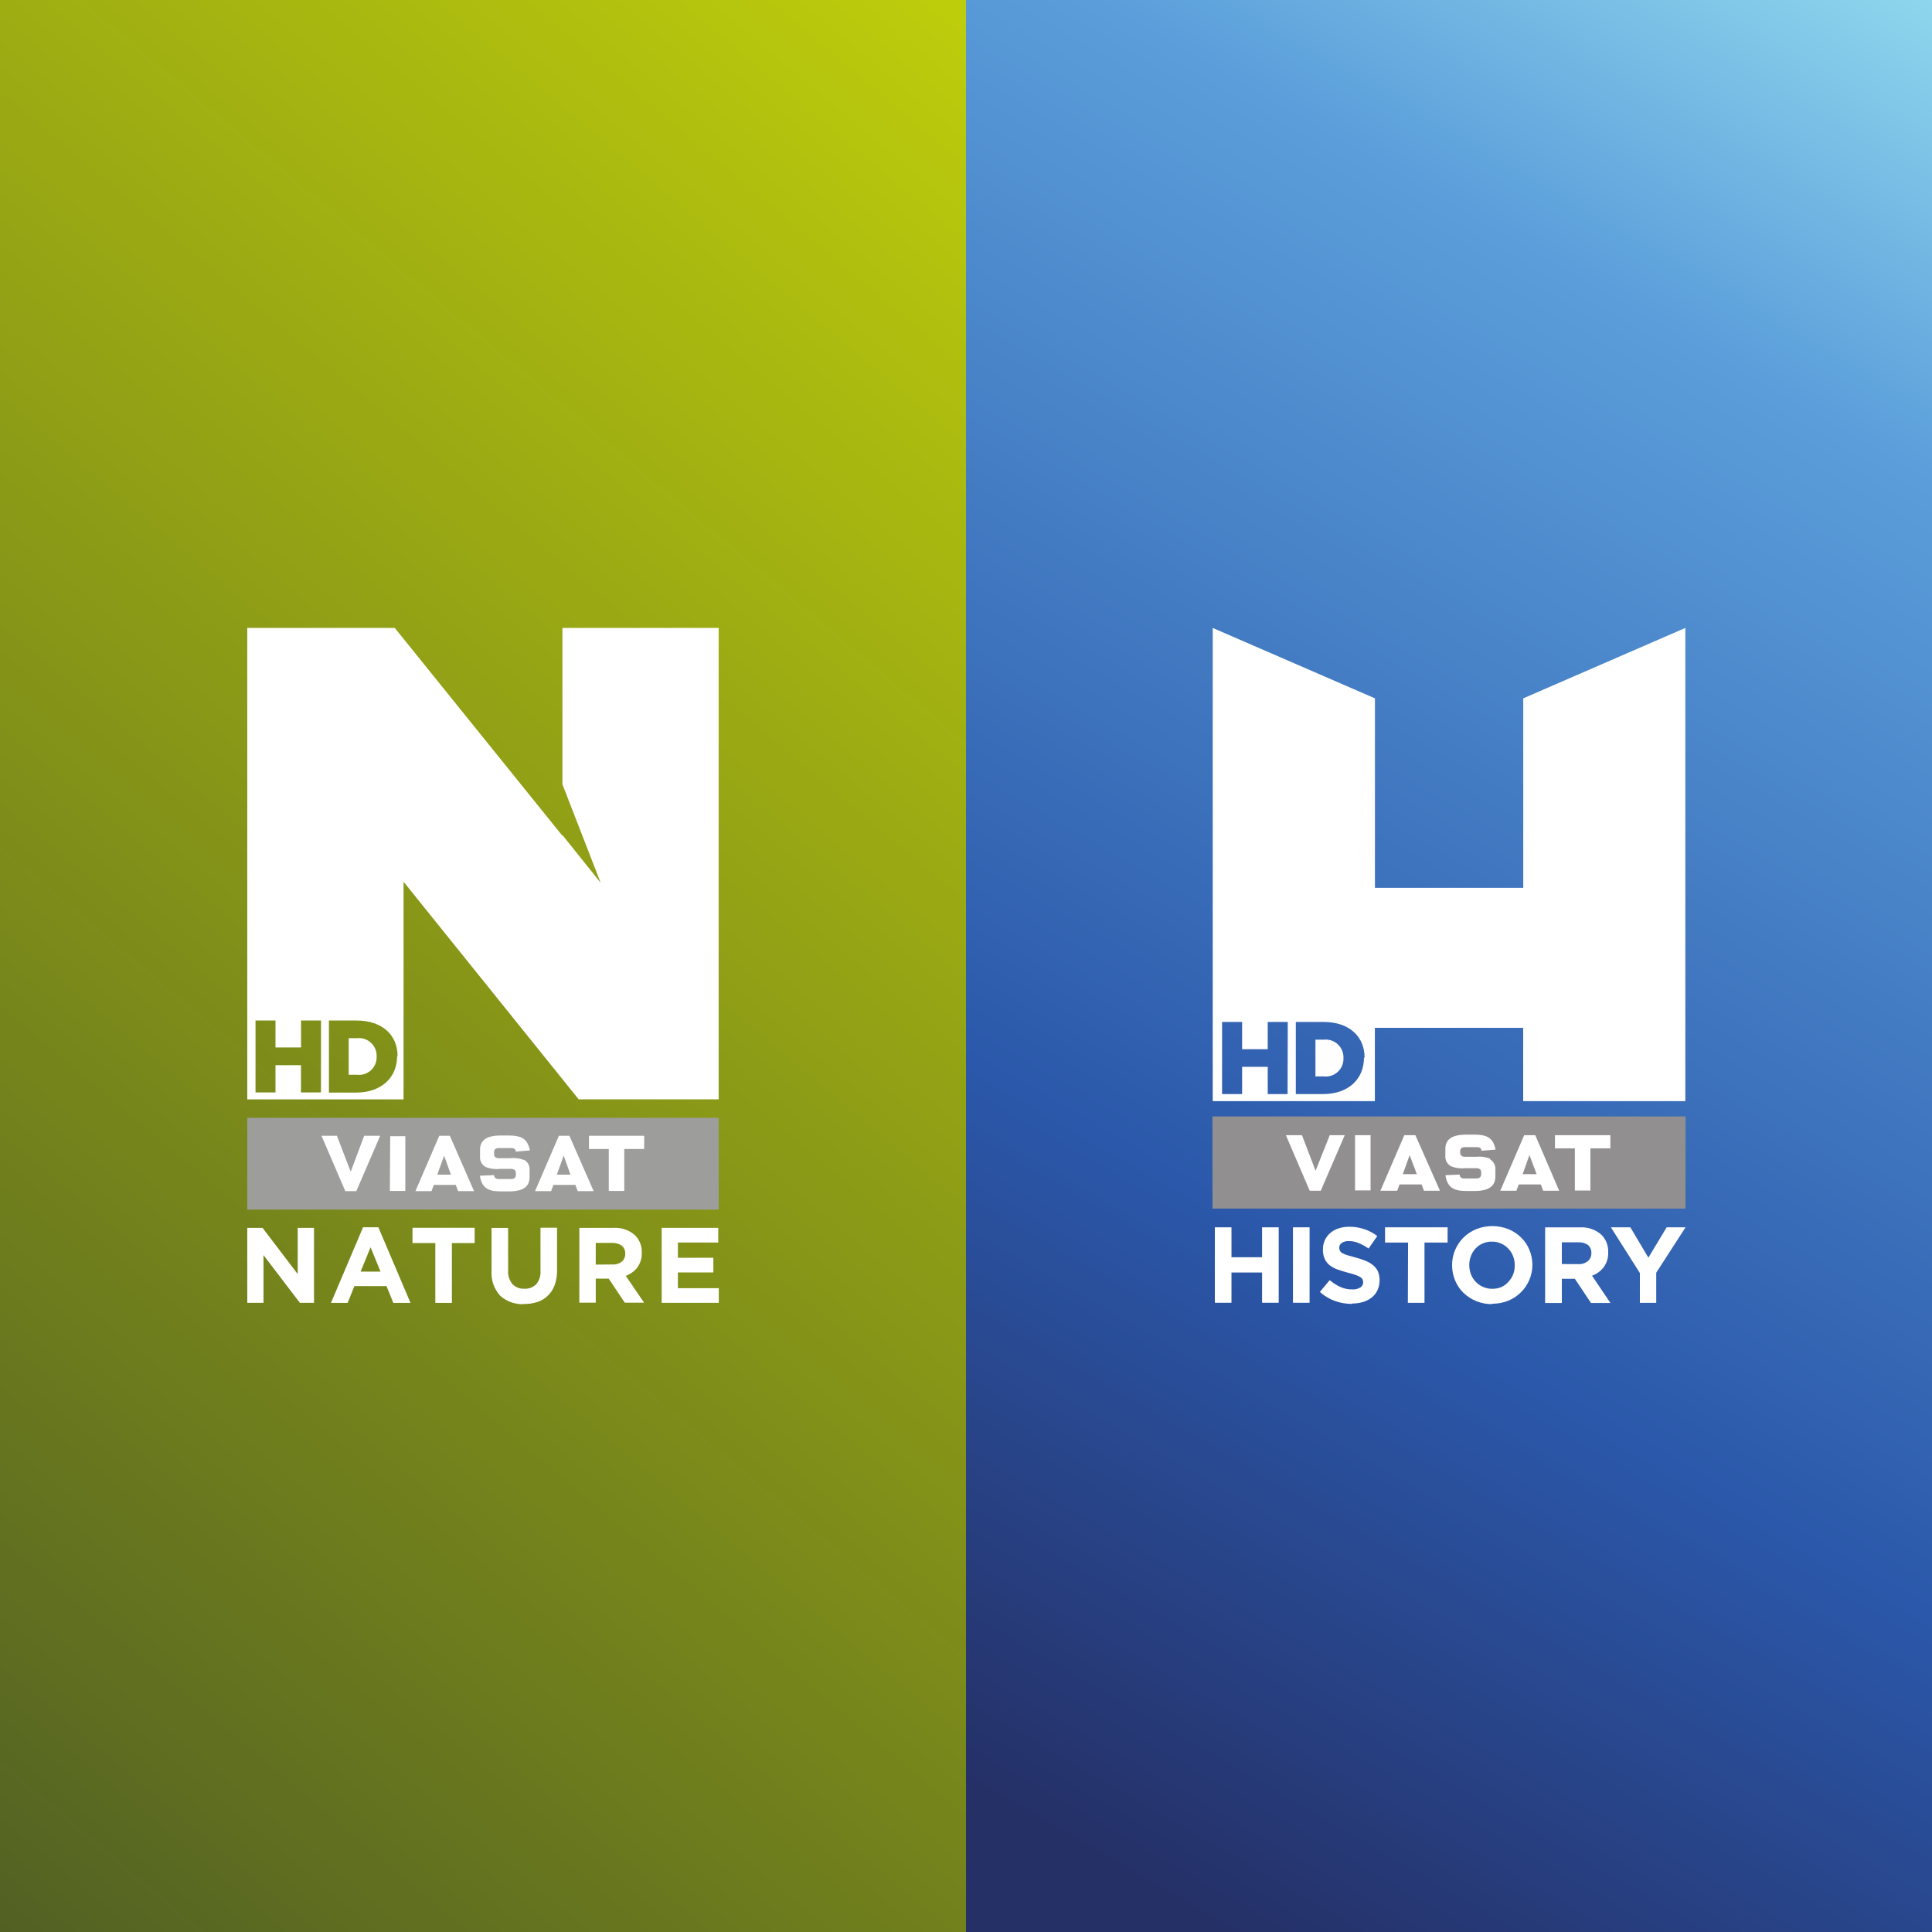
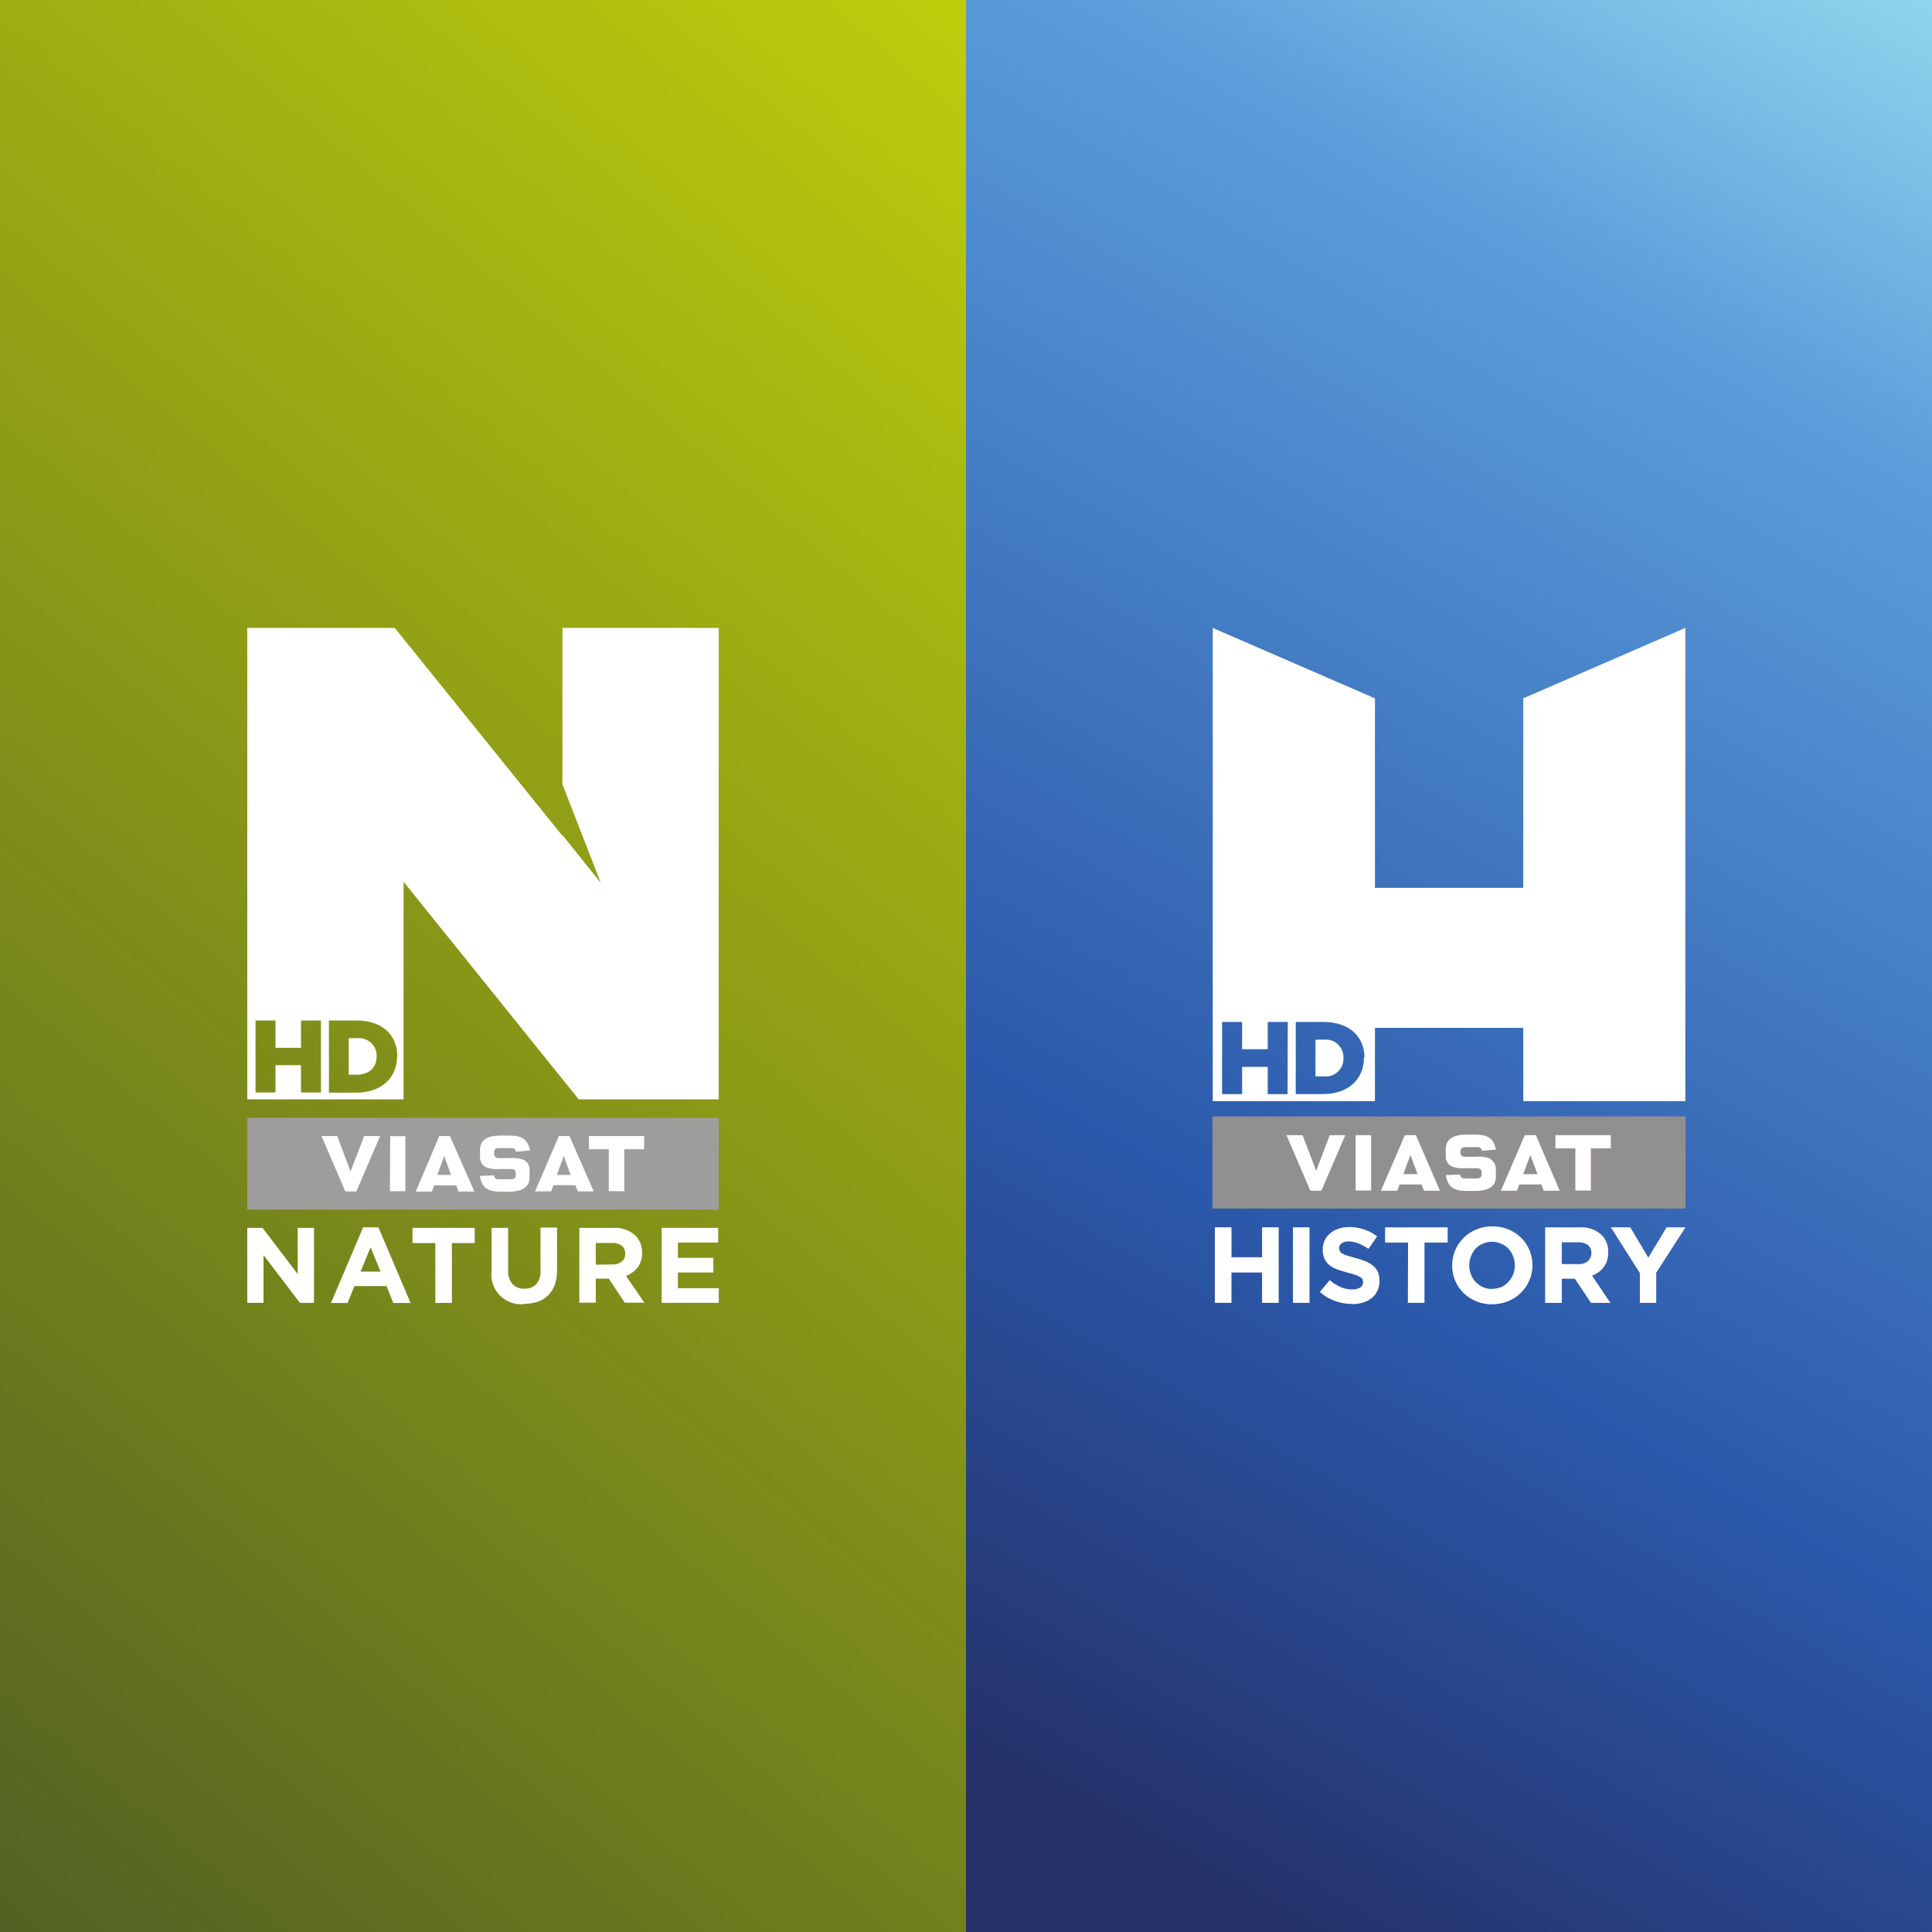
<svg xmlns="http://www.w3.org/2000/svg" viewBox="0 0 283.46 283.46">
  <defs>
    <style>.cls-1{fill:url(#linear-gradient);}.cls-2{fill:#9d9d9c;}.cls-3{fill:#fff;}.cls-4{fill:url(#linear-gradient-2);}.cls-5{fill:#918f90;}</style>
    <linearGradient id="linear-gradient" x1="-28.2" y1="259.8" x2="169.94" y2="23.67" gradientUnits="userSpaceOnUse">
      <stop offset="0" stop-color="#526123" />
      <stop offset="1" stop-color="#becd0b" />
    </linearGradient>
    <linearGradient id="linear-gradient-2" x1="291.68" y1="4.75" x2="133.51" y2="278.72" gradientUnits="userSpaceOnUse">
      <stop offset="0" stop-color="#8ed6ed" />
      <stop offset="0.19" stop-color="#5b9edb" />
      <stop offset="0.65" stop-color="#2b58aa" />
      <stop offset="0.94" stop-color="#253067" />
      <stop offset="1" stop-color="#253067" />
    </linearGradient>
  </defs>
  <g id="Layer_2" data-name="Layer 2">
    <g id="Viasat">
      <g id="viasathd">
        <g id="logo">
          <rect class="cls-1" width="141.73" height="283.46" />
-           <path class="cls-2" d="M36.28,164h69.17v13.47H36.28V164Z" />
-           <path class="cls-3" d="M76.91,170.2a4.47,4.47,0,0,0-2.1-.27h-1.6c-.51,0-.72-.2-.72-.69v-.1a.35.35,0,0,1,0-.07c0-.44.24-.63.71-.63H75a.83.83,0,0,1,.52.14l0,0a.56.56,0,0,1,.15.38l2.07-.17c0-.2-.09-.4-.14-.56-.4-1.19-1.22-1.63-2.88-1.63H73.43c-2,0-3,.68-3,2.08v1a1.61,1.61,0,0,0,.84,1.55,4.37,4.37,0,0,0,2.1.27h1.6c.51,0,.72.2.72.68v.11c0,.48-.21.7-.72.7H73.19a.72.72,0,0,1-.55-.18.6.6,0,0,1-.14-.4l-2.09.09c.25,1.67,1.08,2.3,3,2.3H74.7c2.05,0,3-.69,3-2.1v-1a1.6,1.6,0,0,0-.84-1.56m17.65-3.5h-8.1v1.94h2.91v6.15h2.27v-6.15h2.92Zm-30.35,5.7,1-2.78,1,2.78Zm1.84-5.7H64.45l-3.5,8.12h2.36l.34-.91h3.22l.34.91h2.34Zm15.7,5.7,1-2.79,1,2.79Zm1.84-5.7H82l-3.5,8.12h2.36l.34-.91h3.22l.34.91h2.34Zm-32.11,5.21-2-5.21H47.17l3.49,8.12h1.62l3.5-8.12H53.43l-1.95,5.21Zm5.77,2.88h2.27V166.7H57.25Z" />
+           <path class="cls-2" d="M36.28,164h69.17v13.48H36.28V164Z" />
+           <path class="cls-3" d="M76.91,170.2a4.4,4.4,0,0,0-2.1-.28H73.22c-.51,0-.72-.2-.72-.68v-.17c0-.44.24-.63.72-.63H75a.86.86,0,0,1,.53.14l0,0a.53.53,0,0,1,.15.39l2.08-.17c0-.2-.1-.4-.15-.56-.4-1.19-1.22-1.63-2.88-1.63H73.43c-2,0-3,.68-3,2.08v1a1.6,1.6,0,0,0,.84,1.55,4.3,4.3,0,0,0,2.09.28h1.6c.51,0,.72.2.72.68v.11c0,.49-.21.71-.72.71H73.19a.74.74,0,0,1-.56-.18.68.68,0,0,1-.14-.4l-2.08.09c.24,1.67,1.08,2.31,3,2.31H74.7c2,0,3-.69,3-2.11v-1a1.58,1.58,0,0,0-.84-1.55m17.65-3.5h-8.1v1.94h2.91v6.15h2.27v-6.15h2.92Zm-30.34,5.7,1-2.78,1,2.78Zm1.84-5.7H64.45L61,174.82h2.36l.34-.91h3.23l.34.91h2.33Zm15.7,5.7,1-2.79,1,2.79Zm1.84-5.7H82l-3.5,8.12h2.36l.34-.91h3.23l.34.91h2.34Zm-32.12,5.21-1.95-5.21H47.17l3.49,8.12h1.62l3.5-8.12H53.43l-2,5.21Zm5.77,2.88h2.27V166.7H57.25Z" />
          <path class="cls-3" d="M36.28,180.15h2.24l5.16,6.78v-6.78h2.39v11H44l-5.34-7v7H36.28v-11Z" />
-           <path class="cls-3" d="M55.83,186.57,54.37,183l-1.46,3.57Zm-2.56-6.51h2.24l4.72,11.1H57.71l-1-2.47H52l-1,2.47H48.56Z" />
-           <path class="cls-3" d="M63.87,182.38H60.52v-2.24h9.12v2.24H66.3v8.78H63.87Z" />
-           <path class="cls-3" d="M76.89,191.34a4.81,4.81,0,0,1-3.5-1.23,4.88,4.88,0,0,1-1.27-3.66v-6.29h2.43v6.23a2.86,2.86,0,0,0,.63,2,2.22,2.22,0,0,0,1.74.69,2.31,2.31,0,0,0,1.75-.65,2.79,2.79,0,0,0,.63-2v-6.3h2.43v6.21a6.39,6.39,0,0,1-.34,2.19,4.21,4.21,0,0,1-1,1.56,4,4,0,0,1-1.52.93,6.14,6.14,0,0,1-2,.3" />
-           <path class="cls-3" d="M89.87,185.52a2,2,0,0,0,1.38-.43,1.45,1.45,0,0,0,.48-1.14v0a1.42,1.42,0,0,0-.51-1.19,2.21,2.21,0,0,0-1.4-.4H87.41v3.18ZM85,180.15h5a4.35,4.35,0,0,1,3.21,1.12,3.44,3.44,0,0,1,.95,2.51v0a3.48,3.48,0,0,1-.65,2.18,3.81,3.81,0,0,1-1.7,1.23l2.69,3.94H91.67l-2.36-3.53h-1.9v3.53H85Z" />
-           <path class="cls-3" d="M97.08,180.15h8.3v2.15H99.46v2.24h5.2v2.15h-5.2V189h6v2.15H97.08Z" />
-           <path class="cls-3" d="M52.35,152.32H51.16v5.37h1.19A2.59,2.59,0,0,0,55.26,155v0A2.6,2.6,0,0,0,52.35,152.32Z" />
-           <path class="cls-3" d="M82.52,92.13h0v22.95l5.61,14.44-5.61-7v.11L57.92,92.13H36.28v69.17H59.21V129.37L84.9,161.29h20.54V92.13ZM47.09,160.28H44.16v-4H40.42v4H37.49V149.73h2.93v3.95h3.75v-3.95h2.93ZM58.26,155c0,3-2.22,5.3-6,5.3h-4V149.73h4.07c3.77,0,6,2.16,6,5.21Z" />
+           <path class="cls-3" d="M55.83,186.57,54.37,183l-1.47,3.57Zm-2.55-6.5h2.24l4.72,11.1H57.71l-1-2.48H52l-1,2.48H48.56Z" />
+           <path class="cls-3" d="M63.87,182.38H60.52v-2.23h9.13v2.23H66.3v8.78H63.87Z" />
+           <path class="cls-3" d="M76.89,191.34a4.36,4.36,0,0,1-4.77-4.89v-6.3h2.43v6.23a2.85,2.85,0,0,0,.63,2,2.2,2.2,0,0,0,1.74.69,2.29,2.29,0,0,0,1.75-.65,2.8,2.8,0,0,0,.63-2v-6.31h2.43v6.21a6.3,6.3,0,0,1-.34,2.19,4.26,4.26,0,0,1-1,1.56,3.91,3.91,0,0,1-1.52.92,6,6,0,0,1-2,.31" />
+           <path class="cls-3" d="M89.87,185.52a2,2,0,0,0,1.37-.43,1.44,1.44,0,0,0,.49-1.14v0a1.45,1.45,0,0,0-.51-1.19,2.22,2.22,0,0,0-1.4-.39H87.41v3.18ZM85,180.15h5a4.31,4.31,0,0,1,3.21,1.12,3.4,3.4,0,0,1,1,2.51v0a3.51,3.51,0,0,1-.65,2.18,3.89,3.89,0,0,1-1.71,1.23l2.69,3.94H91.67l-2.35-3.53H87.41v3.53H85Z" />
+           <path class="cls-3" d="M97.08,180.15h8.29v2.15H99.46v2.25h5.2v2.15h-5.2V189h6v2.15H97.08Z" />
+           <path class="cls-3" d="M52.35,152.32H51.16v5.36h1.19c1.75,0,2.91-1,2.91-2.66v0A2.6,2.6,0,0,0,52.35,152.32Z" />
+           <path class="cls-3" d="M82.52,92.13h0v22.94l5.62,14.45-5.62-7v.11L57.92,92.13H36.28v69.16H59.21V129.37L84.9,161.29h20.55V92.13ZM47.09,160.28H44.16v-4H40.42v4H37.49V149.73h2.93v4h3.74v-4h2.93ZM58.26,155c0,3.05-2.22,5.31-6,5.31h-4V149.73h4.08c3.76,0,5.95,2.16,5.95,5.21Z" />
        </g>
        <g id="logo-2" data-name="logo">
          <rect class="cls-4" x="141.73" width="141.73" height="283.46" />
          <path class="cls-5" d="M177.89,177.32H247.3V163.8H177.89Z" />
-           <path class="cls-3" d="M218.66,170a4.53,4.53,0,0,0-2.11-.28h-1.6c-.51,0-.72-.21-.72-.69V169a.14.14,0,0,1,0-.06c0-.44.24-.63.71-.63h1.74a.83.83,0,0,1,.53.14h0l0,0a.61.61,0,0,1,.14.39l2.08-.17a3.84,3.84,0,0,0-.15-.57h0c-.4-1.18-1.22-1.63-2.89-1.63h-1.27c-2.05,0-3.06.68-3.06,2.09v1a1.61,1.61,0,0,0,.84,1.56,4.36,4.36,0,0,0,2.11.28h1.6c.5,0,.71.2.71.68v.11c0,.49-.21.71-.71.71h-1.75a.72.72,0,0,1-.56-.17.63.63,0,0,1-.14-.4l-2.09.09c.25,1.69,1.1,2.32,3,2.32h1.27c2.06,0,3.06-.69,3.06-2.11v-1a1.62,1.62,0,0,0-.84-1.57m17.71-3.51h-8.13v1.94h2.92v6.18h2.28v-6.18h2.93Zm-30.45,5.72,1-2.79,1.05,2.79Zm1.84-5.72h-1.62l-3.51,8.15H205l.34-.92h3.23l.35.92h2.35Zm15.74,5.72,1-2.8,1.05,2.8Zm1.85-5.72h-1.62l-3.51,8.15h2.36l.35-.92h3.24l.34.92h2.35Zm-32.23,5.22-2-5.22h-2.36l3.5,8.15h1.62l3.52-8.15H195.1Zm5.79,2.89h2.28v-8.11h-2.28Z" />
-           <path class="cls-3" d="M178.24,180.07h2.44v4.39h4.49v-4.39h2.44v11.07h-2.44V186.7h-4.49v4.44h-2.44Z" />
-           <path class="cls-3" d="M189.7,180.07h2.44v11.07H189.7Z" />
-           <path class="cls-3" d="M198.35,191.31a7.46,7.46,0,0,1-2.48-.43,6.58,6.58,0,0,1-2.22-1.33l1.44-1.73a6.93,6.93,0,0,0,1.56,1,4.19,4.19,0,0,0,1.75.36,2.09,2.09,0,0,0,1.18-.28.87.87,0,0,0,.42-.77v0a.87.87,0,0,0-.09-.41.76.76,0,0,0-.33-.34,3.06,3.06,0,0,0-.68-.32,11.46,11.46,0,0,0-1.13-.33c-.56-.15-1.07-.31-1.52-.47a4.25,4.25,0,0,1-1.16-.62,2.56,2.56,0,0,1-.73-.93,3.17,3.17,0,0,1-.26-1.38v0a3.17,3.17,0,0,1,.28-1.37,3,3,0,0,1,.79-1.05,3.36,3.36,0,0,1,1.22-.68,4.83,4.83,0,0,1,1.56-.24,6.59,6.59,0,0,1,2.24.36,6.4,6.4,0,0,1,1.88,1l-1.27,1.83a8.09,8.09,0,0,0-1.46-.8,3.68,3.68,0,0,0-1.42-.29,1.75,1.75,0,0,0-1.07.28.85.85,0,0,0-.36.69v0a1,1,0,0,0,.11.46.86.86,0,0,0,.37.35,3.33,3.33,0,0,0,.74.3l1.18.33a11.47,11.47,0,0,1,1.5.5,4,4,0,0,1,1.11.67,2.54,2.54,0,0,1,.68.9,3.22,3.22,0,0,1,.23,1.25v0a3.44,3.44,0,0,1-.3,1.46,3.06,3.06,0,0,1-.84,1.08,3.81,3.81,0,0,1-1.27.66,5.38,5.38,0,0,1-1.64.23" />
-           <path class="cls-3" d="M206.59,182.31h-3.38v-2.24h9.18v2.24H209v8.84h-2.44Z" />
-           <path class="cls-3" d="M218.94,189.09a3.48,3.48,0,0,0,1.36-.26,3.15,3.15,0,0,0,1-.75A3.44,3.44,0,0,0,222,187a3.57,3.57,0,0,0,.24-1.34v0a3.63,3.63,0,0,0-.24-1.35,3.34,3.34,0,0,0-1.75-1.86,3.27,3.27,0,0,0-1.36-.28,3.2,3.2,0,0,0-1.35.27,3,3,0,0,0-1.05.74,3.42,3.42,0,0,0-.68,1.1,3.56,3.56,0,0,0-.24,1.33v0a3.64,3.64,0,0,0,.24,1.34,3.23,3.23,0,0,0,.7,1.11,3.39,3.39,0,0,0,1.07.75,3.23,3.23,0,0,0,1.34.28m0,2.25a6,6,0,0,1-4.22-1.67,5.51,5.51,0,0,1-1.21-1.81,5.65,5.65,0,0,1-.44-2.23v0a5.56,5.56,0,0,1,.44-2.23,5.66,5.66,0,0,1,3.1-3.06,6.41,6.41,0,0,1,4.72,0,5.8,5.8,0,0,1,1.86,1.22,5.4,5.4,0,0,1,1.22,1.81,5.7,5.7,0,0,1,.44,2.22v0a5.62,5.62,0,0,1-1.67,4,5.53,5.53,0,0,1-1.86,1.24,6.06,6.06,0,0,1-2.37.45" />
-           <path class="cls-3" d="M231.61,185.47A2,2,0,0,0,233,185a1.44,1.44,0,0,0,.48-1.15v0a1.42,1.42,0,0,0-.5-1.19,2.23,2.23,0,0,0-1.41-.39h-2.42v3.19Zm-4.91-5.39h5.06A4.36,4.36,0,0,1,235,181.2a3.42,3.42,0,0,1,.95,2.53v0a3.41,3.41,0,0,1-.66,2.19,3.74,3.74,0,0,1-1.71,1.25l2.7,4h-2.85l-2.37-3.55h-1.91v3.55H226.7Z" />
-           <path class="cls-3" d="M240.6,186.78l-4.25-6.71h2.85l2.65,4.45,2.68-4.45h2.77L243,186.73v4.42H240.6Z" />
-           <path class="cls-3" d="M194.19,152.54H193v5.39h1.19a2.6,2.6,0,0,0,2.92-2.68v0A2.61,2.61,0,0,0,194.19,152.54Z" />
-           <path class="cls-3" d="M223.49,102.46v27.8H201.73v-27.8L177.93,92.13v69.43h23.79V150.8h21.76v10.76h23.79V92.13Zm-34.58,58.06H186v-4h-3.76v4h-2.94V149.94h2.94v4H186v-4h2.94Zm11.21-5.32c0,3.05-2.22,5.32-6,5.32h-4V149.94h4.09c3.78,0,6,2.17,6,5.22Z" />
+           <path class="cls-3" d="M218.66,170a4.51,4.51,0,0,0-2.11-.28H215c-.51,0-.72-.2-.72-.69V169s0-.05,0-.06c0-.44.24-.63.71-.63h1.74a.82.82,0,0,1,.53.14h0l0,0a.57.57,0,0,1,.14.39l2.08-.17a3.16,3.16,0,0,0-.15-.57h0c-.39-1.18-1.22-1.63-2.88-1.63h-1.27c-2,0-3.06.69-3.06,2.09v1a1.62,1.62,0,0,0,.84,1.56,4.38,4.38,0,0,0,2.11.28h1.61c.5,0,.71.2.71.68v.11c0,.49-.22.71-.71.71h-1.75a.75.75,0,0,1-.56-.18.64.64,0,0,1-.14-.4c-.2,0-1.87.09-2.09.09.25,1.69,1.1,2.32,3,2.32h1.27c2.06,0,3.06-.69,3.06-2.11v-1a1.62,1.62,0,0,0-.84-1.56m17.71-3.51h-8.13v1.94h2.92v6.18h2.28v-6.18h2.93Zm-30.45,5.72,1.05-2.79,1.05,2.79Zm1.85-5.72h-1.62l-3.51,8.15H205l.34-.92h3.23l.35.92h2.35Zm15.74,5.72,1.05-2.8,1.05,2.8Zm1.86-5.72h-1.63l-3.5,8.15h2.36l.34-.92h3.24l.34.92h2.35Zm-32.23,5.23-2-5.23h-2.36l3.5,8.15h1.62l3.51-8.15H195.1Zm5.78,2.89h2.28v-8.12h-2.28Z" />
+           <path class="cls-3" d="M178.24,180.07h2.44v4.39h4.49v-4.39h2.44v11.08h-2.44V186.7h-4.49v4.45h-2.44Z" />
+           <path class="cls-3" d="M189.7,180.07h2.43v11.08H189.7Z" />
+           <path class="cls-3" d="M198.35,191.31a7.52,7.52,0,0,1-2.48-.43,6.48,6.48,0,0,1-2.22-1.33l1.44-1.73a6.59,6.59,0,0,0,1.56,1,4.18,4.18,0,0,0,1.75.36,2.07,2.07,0,0,0,1.17-.28.87.87,0,0,0,.42-.77v0a.78.78,0,0,0-.09-.41.71.71,0,0,0-.33-.34,2.9,2.9,0,0,0-.68-.32,9.6,9.6,0,0,0-1.13-.33c-.56-.16-1.08-.31-1.53-.47a4.39,4.39,0,0,1-1.16-.62,2.65,2.65,0,0,1-.73-.93,3.14,3.14,0,0,1-.27-1.38v0a3.2,3.2,0,0,1,.29-1.37,3,3,0,0,1,.79-1,3.38,3.38,0,0,1,1.22-.68,4.6,4.6,0,0,1,1.56-.25,6.42,6.42,0,0,1,2.24.37,6.16,6.16,0,0,1,1.88,1l-1.27,1.83a7.71,7.71,0,0,0-1.45-.79,3.67,3.67,0,0,0-1.43-.3,1.71,1.71,0,0,0-1.07.28.85.85,0,0,0-.36.69v0a1,1,0,0,0,.12.47.79.79,0,0,0,.37.35,2.87,2.87,0,0,0,.73.3l1.19.34a10.85,10.85,0,0,1,1.49.49,4.08,4.08,0,0,1,1.12.68,2.47,2.47,0,0,1,.68.9,3.19,3.19,0,0,1,.23,1.26v0a3.37,3.37,0,0,1-.3,1.46,3.1,3.1,0,0,1-.84,1.09,4,4,0,0,1-1.27.66,5.6,5.6,0,0,1-1.64.23" />
+           <path class="cls-3" d="M206.59,182.31h-3.37v-2.23h9.18v2.23H209v8.84h-2.44Z" />
+           <path class="cls-3" d="M218.94,189.09a3.49,3.49,0,0,0,1.35-.26,3,3,0,0,0,1-.75A3.45,3.45,0,0,0,222,187a3.51,3.51,0,0,0,.25-1.34v0a3.58,3.58,0,0,0-.25-1.36,3.3,3.3,0,0,0-.69-1.1,3.28,3.28,0,0,0-2.42-1,3.15,3.15,0,0,0-1.34.27,3.11,3.11,0,0,0-1.06.74,3.42,3.42,0,0,0-.67,1.1,3.51,3.51,0,0,0-.25,1.34v0a3.58,3.58,0,0,0,.25,1.34,3.15,3.15,0,0,0,.69,1.1,3.42,3.42,0,0,0,1.07.76,3.32,3.32,0,0,0,1.35.27m0,2.25a6,6,0,0,1-4.22-1.67,5.59,5.59,0,0,1-1.21-1.8,5.72,5.72,0,0,1-.44-2.23v0a5.69,5.69,0,0,1,.44-2.23,5.72,5.72,0,0,1,3.1-3.06,6.1,6.1,0,0,1,2.37-.45,5.94,5.94,0,0,1,4.21,1.67,5.4,5.4,0,0,1,1.22,1.81,5.67,5.67,0,0,1,.44,2.22v0a5.66,5.66,0,0,1-.44,2.21,5.8,5.8,0,0,1-3.1,3.06,6.1,6.1,0,0,1-2.37.45" />
+           <path class="cls-3" d="M231.61,185.47A2,2,0,0,0,233,185a1.47,1.47,0,0,0,.48-1.15v0a1.41,1.41,0,0,0-.51-1.19,2.21,2.21,0,0,0-1.41-.39h-2.42v3.19Zm-4.91-5.39h5.07A4.33,4.33,0,0,1,235,181.2a3.42,3.42,0,0,1,.95,2.53v0a3.46,3.46,0,0,1-.66,2.19,3.71,3.71,0,0,1-1.71,1.24l2.7,4h-2.85l-2.37-3.55h-1.92v3.55H226.7Z" />
+           <path class="cls-3" d="M240.6,186.78l-4.26-6.71h2.85l2.65,4.45,2.68-4.45h2.77L243,186.73v4.42H240.6Z" />
+           <path class="cls-3" d="M194.19,152.54H193v5.38h1.2a2.59,2.59,0,0,0,2.91-2.67v0A2.6,2.6,0,0,0,194.19,152.54Z" />
+           <path class="cls-3" d="M223.49,102.46v27.8H201.73v-27.8l-23.8-10.33v69.43h23.8V150.8h21.76v10.76h23.78V92.13Zm-34.58,58.07H186v-4h-3.76v4h-2.94V149.94h2.94v4H186v-4h2.94Zm11.2-5.33c0,3.06-2.22,5.32-6,5.32h-4V149.94h4.08c3.78,0,6,2.17,6,5.23Z" />
        </g>
      </g>
    </g>
  </g>
</svg>
